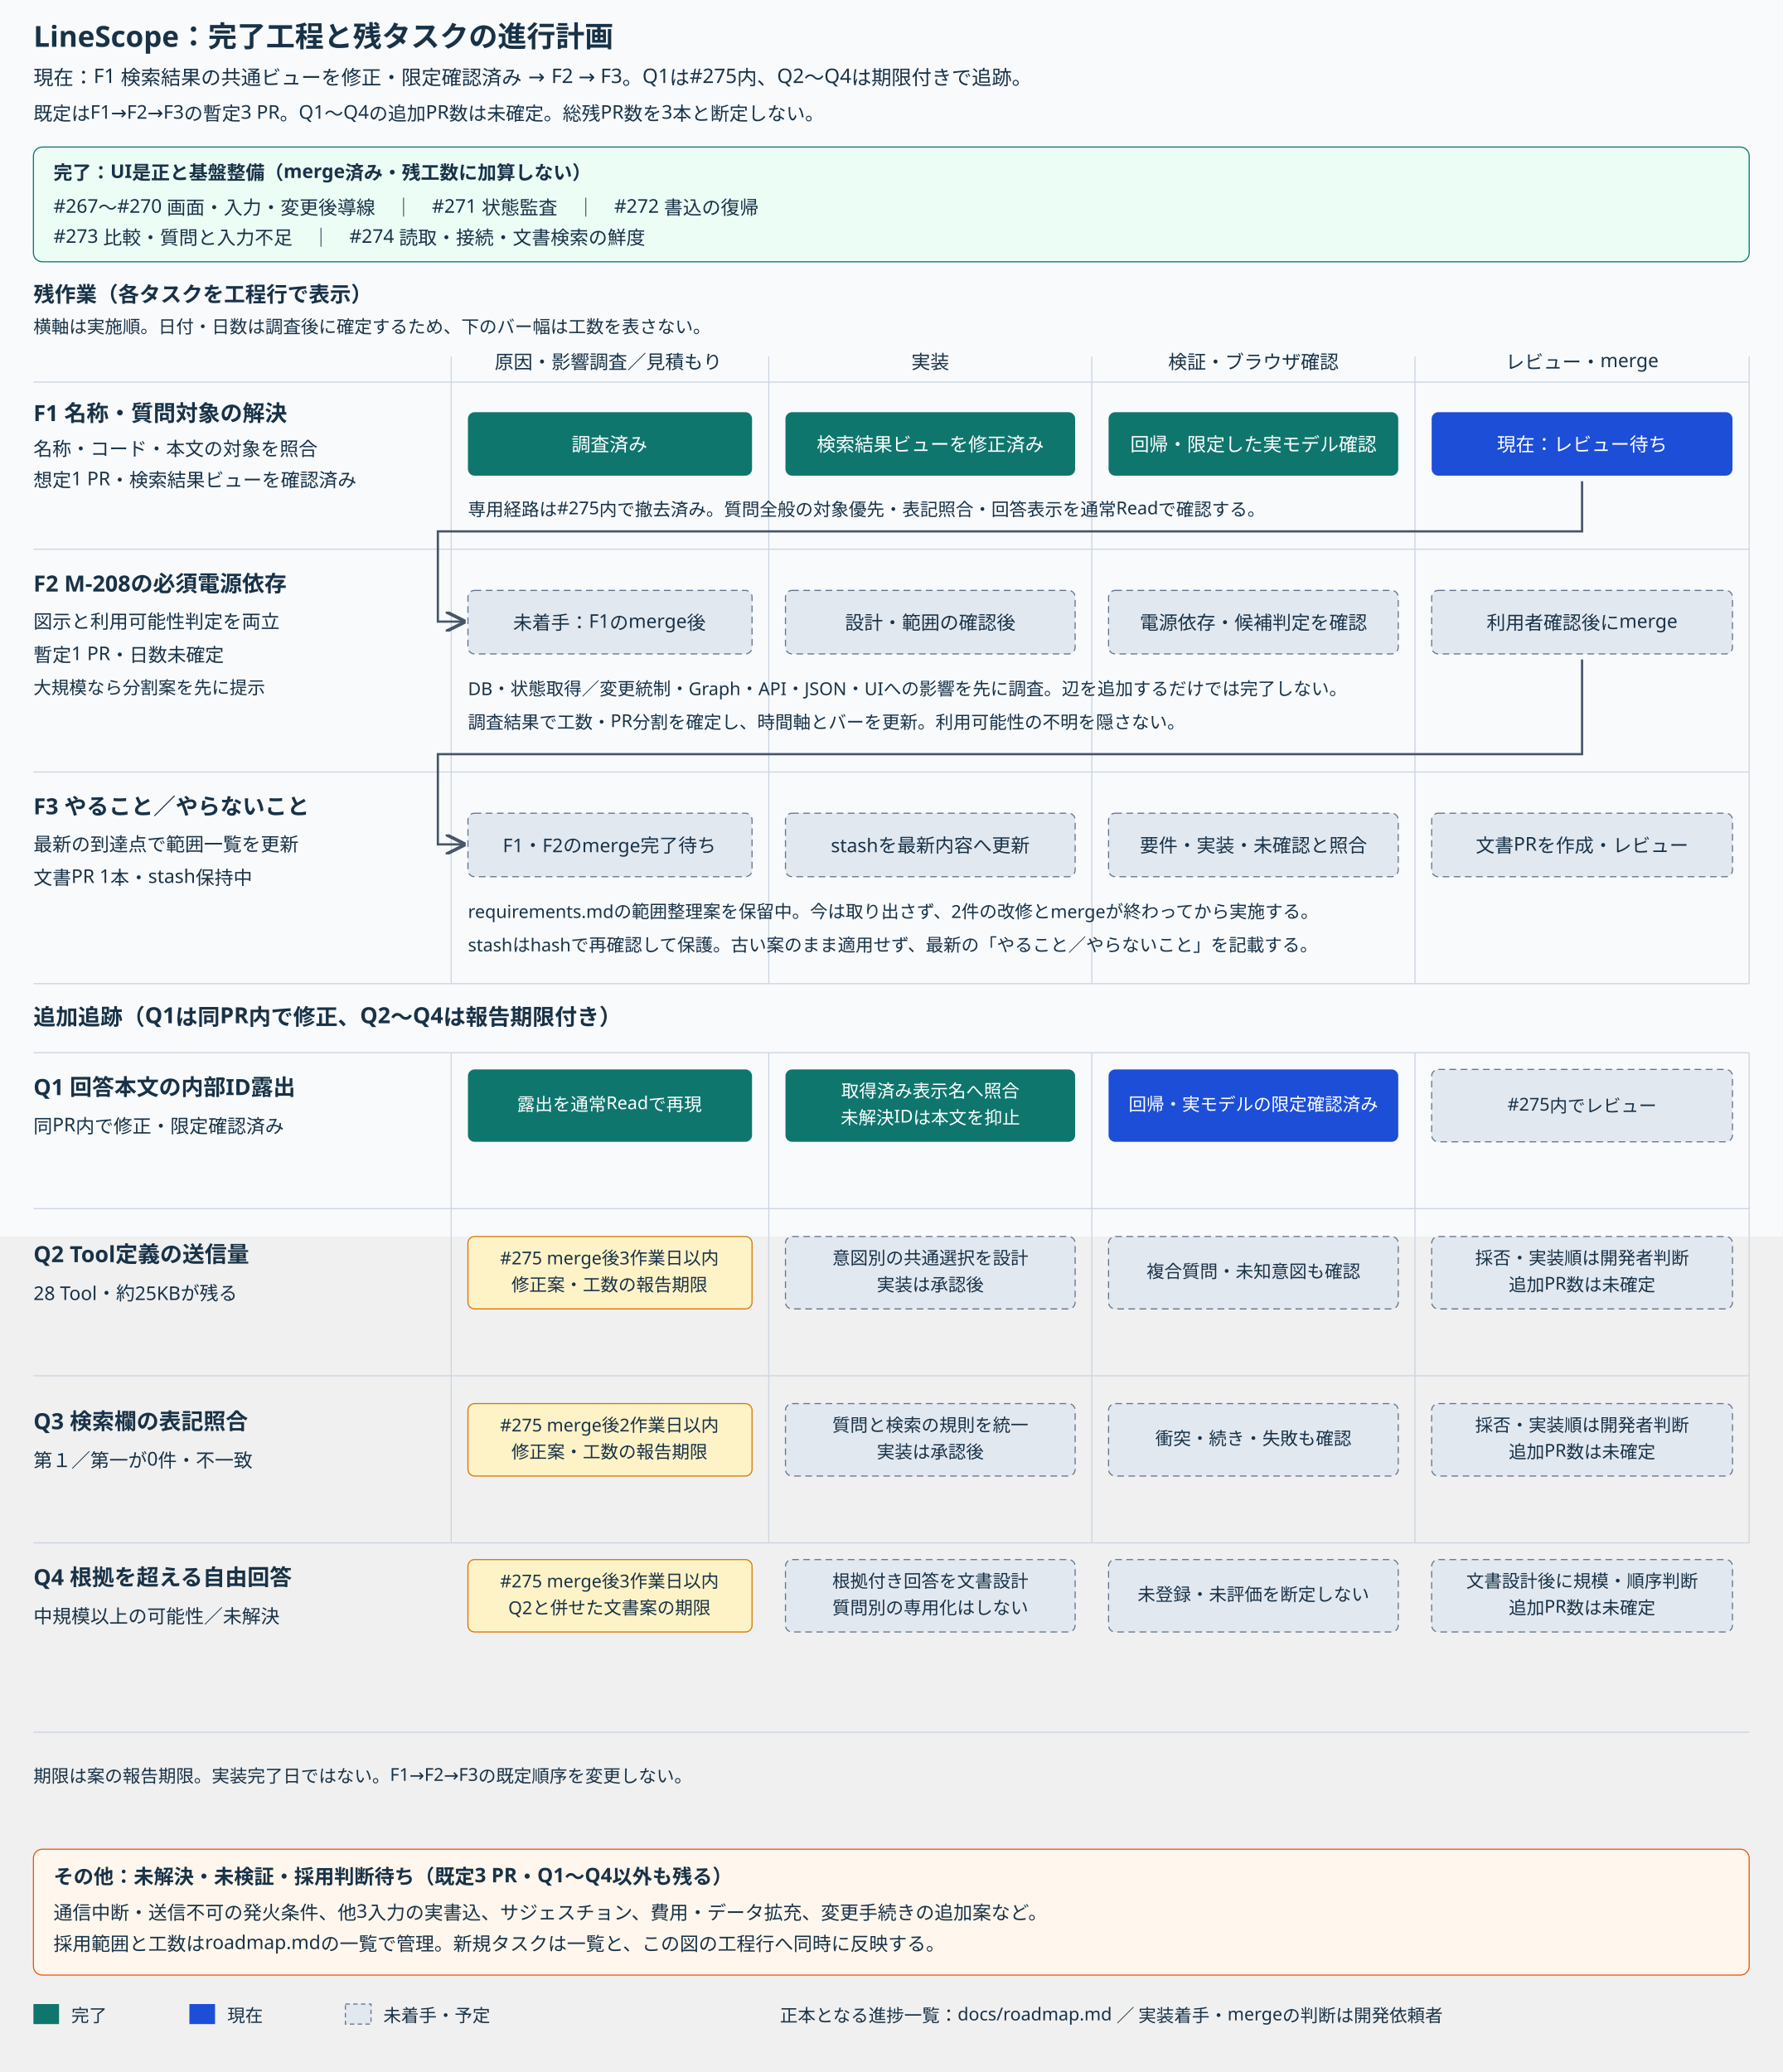
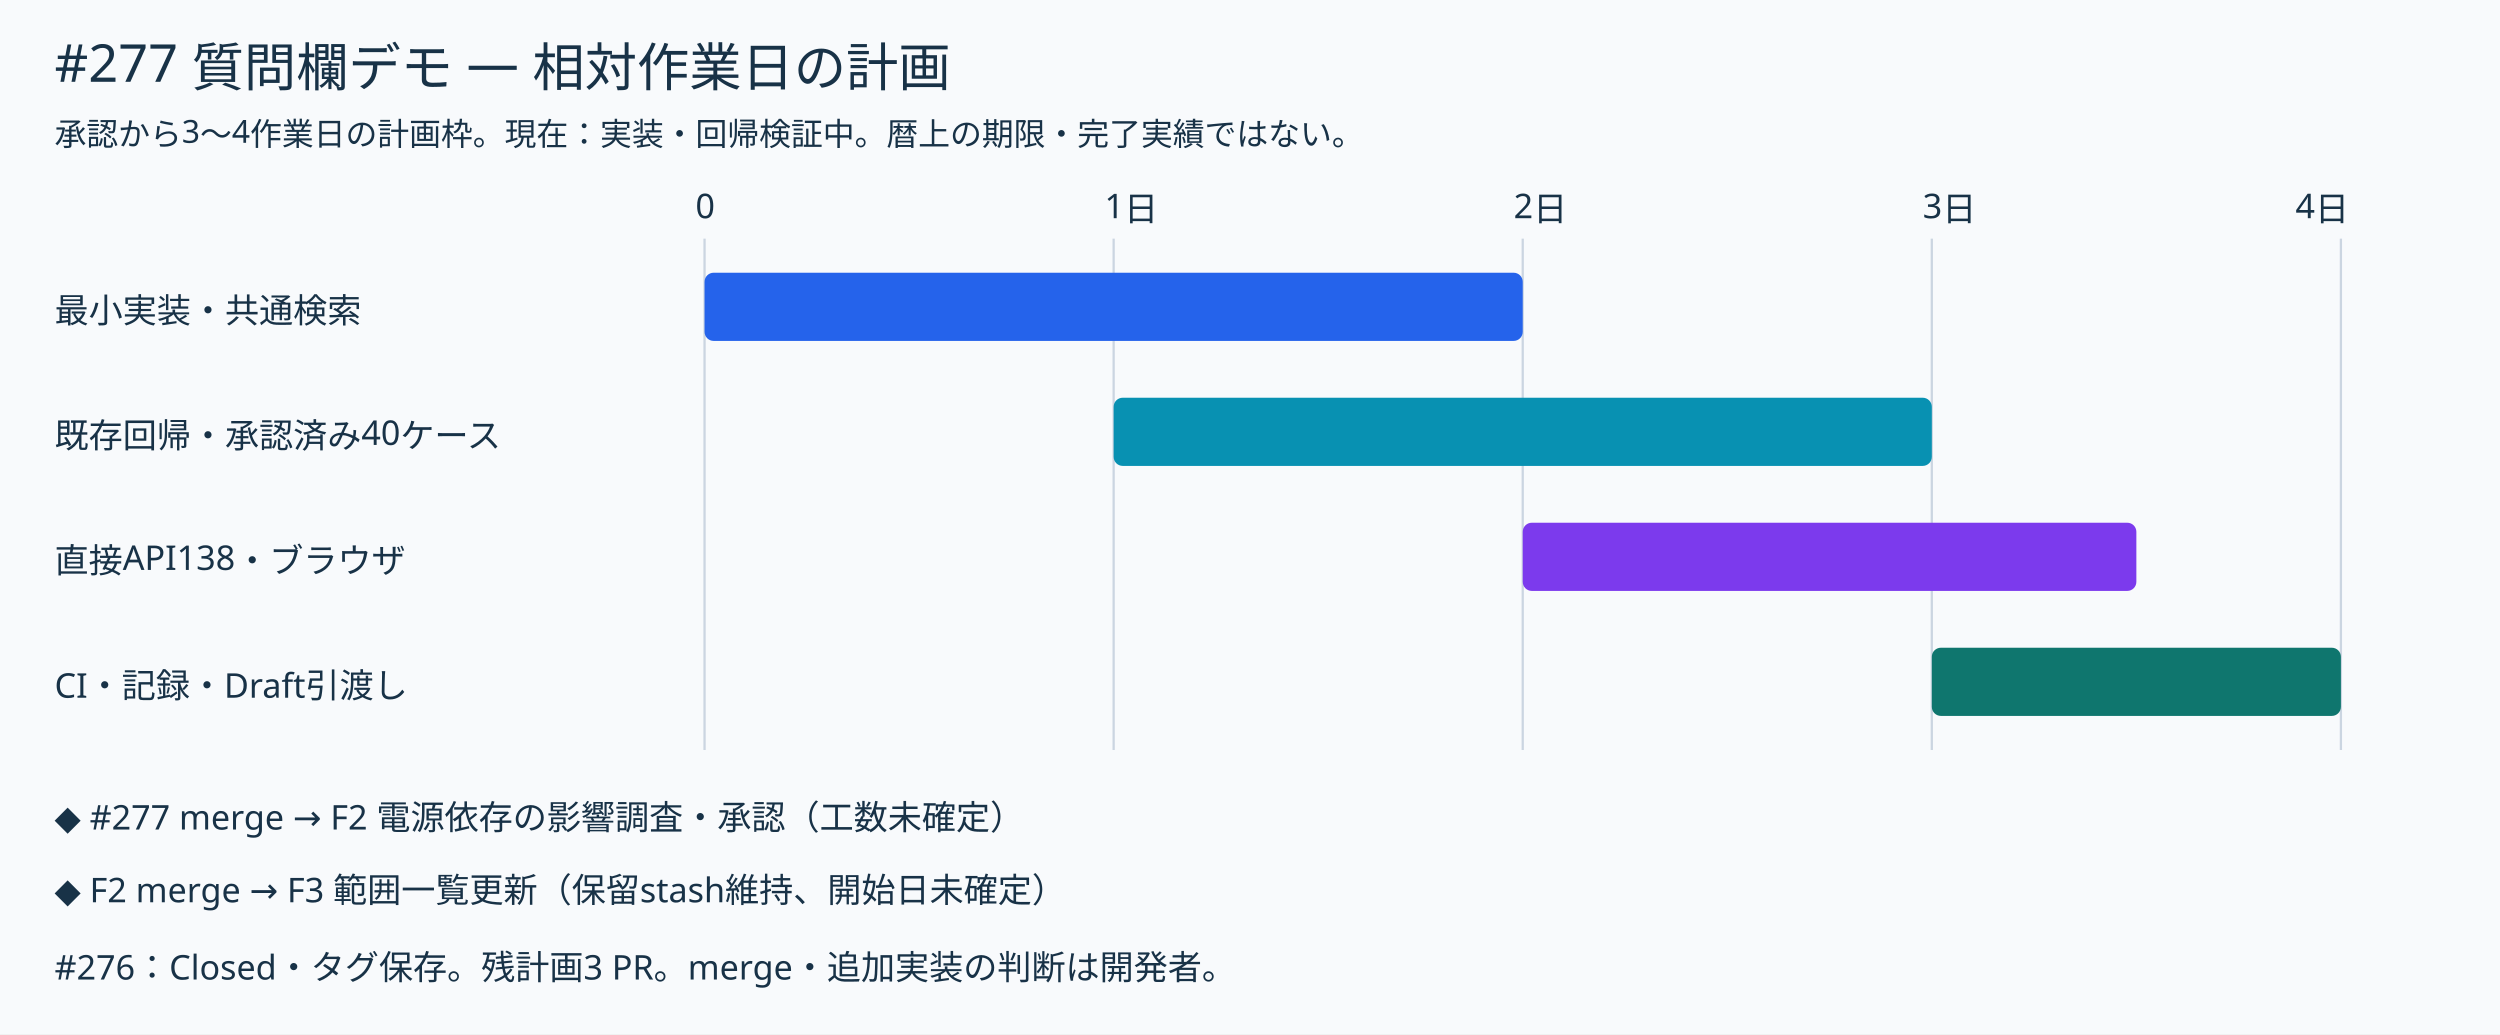
- <svg xmlns="http://www.w3.org/2000/svg" width="1600" height="1860" viewBox="0 0 1600 1860" role="img" aria-labelledby="title desc">
-   <defs>
-     <marker id="arrow" markerWidth="9" markerHeight="9" refX="8" refY="4.5" orient="auto">
-       <path d="M0 0L9 4.5L0 9" fill="none" stroke="#475569" stroke-width="1.5" />
-     </marker>
-   </defs>
-   <rect width="1600" height="1110" fill="#f8fafc" />
+ <svg xmlns="http://www.w3.org/2000/svg" width="1100" height="455" viewBox="0 0 1100 455" role="img" aria-labelledby="title desc">
+   <rect width="1100" height="455" fill="#f8fafc" />
  <g font-family="sans-serif" fill="#183247">
-     <text x="30" y="42" font-size="26" font-weight="bold">LineScope：完了工程と残タスクの進行計画</text>
-     <text x="30" y="76" font-size="18">現在：F1 検索結果の共通ビューを修正・限定確認済み → F2 → F3。Q1は#275内、Q2〜Q4は期限付きで追跡。</text>
-     <text x="30" y="108" font-size="17">既定はF1→F2→F3の暫定3 PR。Q1〜Q4の追加PR数は未確定。総残PR数を3本と断定しない。</text>
-     <g font-size="17">
-       <rect x="30" y="132" width="1540" height="103" rx="8" fill="#ecfdf5" stroke="#0f766e" />
-       <text x="48" y="161" font-weight="bold">完了：UI是正と基盤整備（merge済み・残工数に加算しない）</text>
-       <text x="48" y="191">#267〜#270 画面・入力・変更後導線　｜　#271 状態監査　｜　#272 書込の復帰</text>
-       <text x="48" y="218">#273 比較・質問と入力不足　｜　#274 読取・接続・文書検索の鮮度</text>
+     <text x="24" y="36" font-size="23">#277 質問欄デモ — 相対作業日の計画</text>
+     <text x="24" y="64" font-size="14">承認から3〜4作業日の計画枠。現在：実装・回帰検証中。暦上の期限・完了実績ではない。</text>
+     <g stroke="#cbd5e1">
+       <path d="M310 105V330 M490 105V330 M670 105V330 M850 105V330 M1030 105V330" />
    </g>
-     <text x="30" y="271" font-size="19" font-weight="bold">残作業（各タスクを工程行で表示）</text>
-     <text x="30" y="299" font-size="16">横軸は実施順。日付・日数は調査後に確定するため、下のバー幅は工数を表さない。</text>
-     <g stroke="#cbd5e1">
-       <path d="M30 343H1570 M30 493H1570 M30 693H1570 M30 883H1570" />
-       <path d="M405 320V883 M690 320V883 M980 320V883 M1270 320V883 M1570 320V883" />
-     </g>
-     <g font-size="17" text-anchor="middle">
-       <text x="546" y="331">原因・影響調査／見積もり</text>
-       <text x="835" y="331">実装</text>
-       <text x="1125" y="331">検証・ブラウザ確認</text>
-       <text x="1420" y="331">レビュー・merge</text>
-     </g>
-     <text x="30" y="378" font-size="20" font-weight="bold">F1 名称・質問対象の解決</text>
-     <text x="30" y="409" font-size="17">名称・コード・本文の対象を照合</text>
-     <text x="30" y="437" font-size="17">想定1 PR・検索結果ビューを確認済み</text>
-     <rect x="420" y="370" width="255" height="57" rx="6" fill="#0f766e" />
-     <g stroke="none">
-       <rect x="705" y="370" width="260" height="57" rx="6" fill="#0f766e" />
-       <rect x="995" y="370" width="260" height="57" rx="6" fill="#0f766e" />
-       <rect x="1285" y="370" width="270" height="57" rx="6" fill="#1d4ed8" />
-     </g>
-     <g font-size="17" text-anchor="middle">
-       <text x="547" y="405" fill="white">調査済み</text>
-       <text x="835" y="405" fill="white">検索結果ビューを修正済み</text>
-       <text x="1125" y="405" fill="white">回帰・限定した実モデル確認</text>
-       <text x="1420" y="405" fill="white">現在：レビュー待ち</text>
-     </g>
-     <text x="420" y="463" font-size="16">専用経路は#275内で撤去済み。質問全般の対象優先・表記照合・回答表示を通常Readで確認する。</text>
-     <path d="M1420 432V477H393V558H416" fill="none" stroke="#475569" stroke-width="2" marker-end="url(#arrow)" />
-     <text x="30" y="531" font-size="20" font-weight="bold">F2 M-208の必須電源依存</text>
-     <text x="30" y="564" font-size="17">図示と利用可能性判定を両立</text>
-     <text x="30" y="594" font-size="17">暫定1 PR・日数未確定</text>
-     <text x="30" y="623" font-size="16">大規模なら分割案を先に提示</text>
-     <g fill="#e2e8f0" stroke="#64748b" stroke-dasharray="6 4">
-       <rect x="420" y="530" width="255" height="57" rx="6" />
-       <rect x="705" y="530" width="260" height="57" rx="6" />
-       <rect x="995" y="530" width="260" height="57" rx="6" />
-       <rect x="1285" y="530" width="270" height="57" rx="6" />
-     </g>
-     <g font-size="17" text-anchor="middle">
-       <text x="547" y="565">未着手：F1のmerge後</text>
-       <text x="835" y="565">設計・範囲の確認後</text>
-       <text x="1125" y="565">電源依存・候補判定を確認</text>
-       <text x="1420" y="565">利用者確認後にmerge</text>
-     </g>
-     <text x="420" y="624" font-size="16">DB・状態取得／変更統制・Graph・API・JSON・UIへの影響を先に調査。辺を追加するだけでは完了しない。</text>
-     <text x="420" y="654" font-size="16">調査結果で工数・PR分割を確定し、時間軸とバーを更新。利用可能性の不明を隠さない。</text>
-     <path d="M1420 592V677H393V758H416" fill="none" stroke="#475569" stroke-width="2" marker-end="url(#arrow)" />
-     <text x="30" y="731" font-size="20" font-weight="bold">F3 やること／やらないこと</text>
-     <text x="30" y="764" font-size="17">最新の到達点で範囲一覧を更新</text>
-     <text x="30" y="794" font-size="17">文書PR 1本・stash保持中</text>
-     <g fill="#e2e8f0" stroke="#64748b" stroke-dasharray="6 4">
-       <rect x="420" y="730" width="255" height="57" rx="6" />
-       <rect x="705" y="730" width="260" height="57" rx="6" />
-       <rect x="995" y="730" width="260" height="57" rx="6" />
-       <rect x="1285" y="730" width="270" height="57" rx="6" />
-     </g>
-     <g font-size="17" text-anchor="middle">
-       <text x="547" y="765">F1・F2のmerge完了待ち</text>
-       <text x="835" y="765">stashを最新内容へ更新</text>
-       <text x="1125" y="765">要件・実装・未確認と照合</text>
-       <text x="1420" y="765">文書PRを作成・レビュー</text>
-     </g>
-     <text x="420" y="824" font-size="16">requirements.mdの範囲整理案を保留中。今は取り出さず、2件の改修とmergeが終わってから実施する。</text>
-     <text x="420" y="854" font-size="16">stashはhashで再確認して保護。古い案のまま適用せず、最新の「やること／やらないこと」を記載する。</text>
-     <text x="30" y="920" font-size="20" font-weight="bold">追加追跡（Q1は同PR内で修正、Q2〜Q4は報告期限付き）</text>
-     <g stroke="#cbd5e1">
-       <path d="M30 945H1570 M30 1085H1570 M30 1235H1570 M30 1385H1570" />
-       <path d="M405 945V1385 M690 945V1385 M980 945V1385 M1270 945V1385 M1570 945V1385" />
-     </g>
-     <text x="30" y="983" font-size="20" font-weight="bold">Q1 回答本文の内部ID露出</text>
-     <text x="30" y="1017" font-size="17">同PR内で修正・限定確認済み</text>
-     <g fill="#0f766e">
-       <rect x="420" y="960" width="255" height="65" rx="6" />
-       <rect x="705" y="960" width="260" height="65" rx="6" />
-     </g>
-     <rect x="995" y="960" width="260" height="65" rx="6" fill="#1d4ed8" />
-     <rect x="1285" y="960" width="270" height="65" rx="6" fill="#e2e8f0" stroke="#64748b" stroke-dasharray="6 4" />
-     <g font-size="16" text-anchor="middle">
-       <text x="547" y="997" fill="white">露出を通常Readで再現</text>
-       <text x="835" y="985" fill="white">取得済み表示名へ照合</text>
-       <text x="835" y="1009" fill="white">未解決IDは本文を抑止</text>
-       <text x="1125" y="997" fill="white">回帰・実モデルの限定確認済み</text>
-       <text x="1420" y="997">#275内でレビュー</text>
-     </g>
-     <text x="30" y="1133" font-size="20" font-weight="bold">Q2 Tool定義の送信量</text>
-     <text x="30" y="1167" font-size="17">28 Tool・約25KBが残る</text>
-     <rect x="420" y="1110" width="255" height="65" rx="6" fill="#fef3c7" stroke="#d97706" />
-     <g fill="#e2e8f0" stroke="#64748b" stroke-dasharray="6 4">
-       <rect x="705" y="1110" width="260" height="65" rx="6" />
-       <rect x="995" y="1110" width="260" height="65" rx="6" />
-       <rect x="1285" y="1110" width="270" height="65" rx="6" />
-     </g>
-     <g font-size="16" text-anchor="middle">
-       <text x="547" y="1135">#275 merge後3作業日以内</text>
-       <text x="547" y="1159">修正案・工数の報告期限</text>
-       <text x="835" y="1135">意図別の共通選択を設計</text>
-       <text x="835" y="1159">実装は承認後</text>
-       <text x="1125" y="1147">複合質問・未知意図も確認</text>
-       <text x="1420" y="1135">採否・実装順は開発者判断</text>
-       <text x="1420" y="1159">追加PR数は未確定</text>
-     </g>
-     <text x="30" y="1283" font-size="20" font-weight="bold">Q3 検索欄の表記照合</text>
-     <text x="30" y="1317" font-size="17">第１／第一が0件・不一致</text>
-     <rect x="420" y="1260" width="255" height="65" rx="6" fill="#fef3c7" stroke="#d97706" />
-     <g fill="#e2e8f0" stroke="#64748b" stroke-dasharray="6 4">
-       <rect x="705" y="1260" width="260" height="65" rx="6" />
-       <rect x="995" y="1260" width="260" height="65" rx="6" />
-       <rect x="1285" y="1260" width="270" height="65" rx="6" />
-     </g>
-     <g font-size="16" text-anchor="middle">
-       <text x="547" y="1285">#275 merge後2作業日以内</text>
-       <text x="547" y="1309">修正案・工数の報告期限</text>
-       <text x="835" y="1285">質問と検索の規則を統一</text>
-       <text x="835" y="1309">実装は承認後</text>
-       <text x="1125" y="1297">衝突・続き・失敗も確認</text>
-       <text x="1420" y="1285">採否・実装順は開発者判断</text>
-       <text x="1420" y="1309">追加PR数は未確定</text>
-     </g>
-     <path d="M30 1555H1570" stroke="#cbd5e1" />
-     <text x="30" y="1423" font-size="20" font-weight="bold">Q4 根拠を超える自由回答</text>
-     <text x="30" y="1457" font-size="17">中規模以上の可能性／未解決</text>
-     <rect x="420" y="1400" width="255" height="65" rx="6" fill="#fef3c7" stroke="#d97706" />
-     <g fill="#e2e8f0" stroke="#64748b" stroke-dasharray="6 4">
-       <rect x="705" y="1400" width="260" height="65" rx="6" />
-       <rect x="995" y="1400" width="260" height="65" rx="6" />
-       <rect x="1285" y="1400" width="270" height="65" rx="6" />
-     </g>
-     <g font-size="16" text-anchor="middle">
-       <text x="547" y="1425">#275 merge後3作業日以内</text>
-       <text x="547" y="1449">Q2と併せた文書案の期限</text>
-       <text x="835" y="1425">根拠付き回答を文書設計</text>
-       <text x="835" y="1449">質問別の専用化はしない</text>
-       <text x="1125" y="1437">未登録・未評価を断定しない</text>
-       <text x="1420" y="1425">文書設計後に規模・順序判断</text>
-       <text x="1420" y="1449">追加PR数は未確定</text>
-     </g>
-     <text x="30" y="1600" font-size="16">期限は案の報告期限。実装完了日ではない。F1→F2→F3の既定順序を変更しない。</text>
-     <rect x="30" y="1660" width="1540" height="113" rx="8" fill="#fff7ed" stroke="#ea580c" />
-     <text x="48" y="1691" font-size="18" font-weight="bold">その他：未解決・未検証・採用判断待ち（既定3 PR・Q1〜Q4以外も残る）</text>
-     <text x="48" y="1723" font-size="17">通信中断・送信不可の発火条件、他3入力の実書込、サジェスチョン、費用・データ拡充、変更手続きの追加案など。</text>
-     <text x="48" y="1751" font-size="17">採用範囲と工数はroadmap.mdの一覧で管理。新規タスクは一覧と、この図の工程行へ同時に反映する。</text>
-     <g font-size="16">
-       <rect x="30" y="1799" width="23" height="18" fill="#0f766e" />
-       <text x="64" y="1815">完了</text>
-       <rect x="170" y="1799" width="23" height="18" fill="#1d4ed8" />
-       <text x="204" y="1815">現在</text>
-       <rect x="310" y="1799" width="23" height="18" fill="#e2e8f0" stroke="#64748b" stroke-dasharray="4 3" />
-       <text x="344" y="1815">未着手・予定</text>
-       <text x="700" y="1815">正本となる進捗一覧：docs/roadmap.md ／ 実装着手・mergeの判断は開発依頼者</text>
+     <g font-size="15">
+       <text x="306" y="96">0</text>
+       <text x="486" y="96">1日</text>
+       <text x="666" y="96">2日</text>
+       <text x="846" y="96">3日</text>
+       <text x="1010" y="96">4日</text>
+       <text x="24" y="142">最小実装・共通検索</text>
+       <rect x="310" y="120" width="360" height="30" fill="#2563eb" rx="4" />
+       <text x="24" y="197">既存回帰・承認済み40ケース</text>
+       <rect x="490" y="175" width="360" height="30" fill="#0891b2" rx="4" />
+       <text x="24" y="252">直接API138・ブラウザ</text>
+       <rect x="670" y="230" width="270" height="30" fill="#7c3aed" rx="4" />
+       <text x="24" y="307">CI・記録・Draft引渡し</text>
+       <rect x="850" y="285" width="180" height="30" fill="#0f766e" rx="4" />
+       <text x="24" y="365">◆ #277 merge → F2 電源依存の影響調査・承認（工数未確定）</text>
+       <text x="24" y="397">◆ F2 merge → F3 範囲一覧更新（保留stash維持、開始日未確定）</text>
+       <text x="24" y="431">#276：Closed・タグ保存。残計画3 PR。merge・追加実装の判断は開発者。</text>
    </g>
  </g>
</svg>
